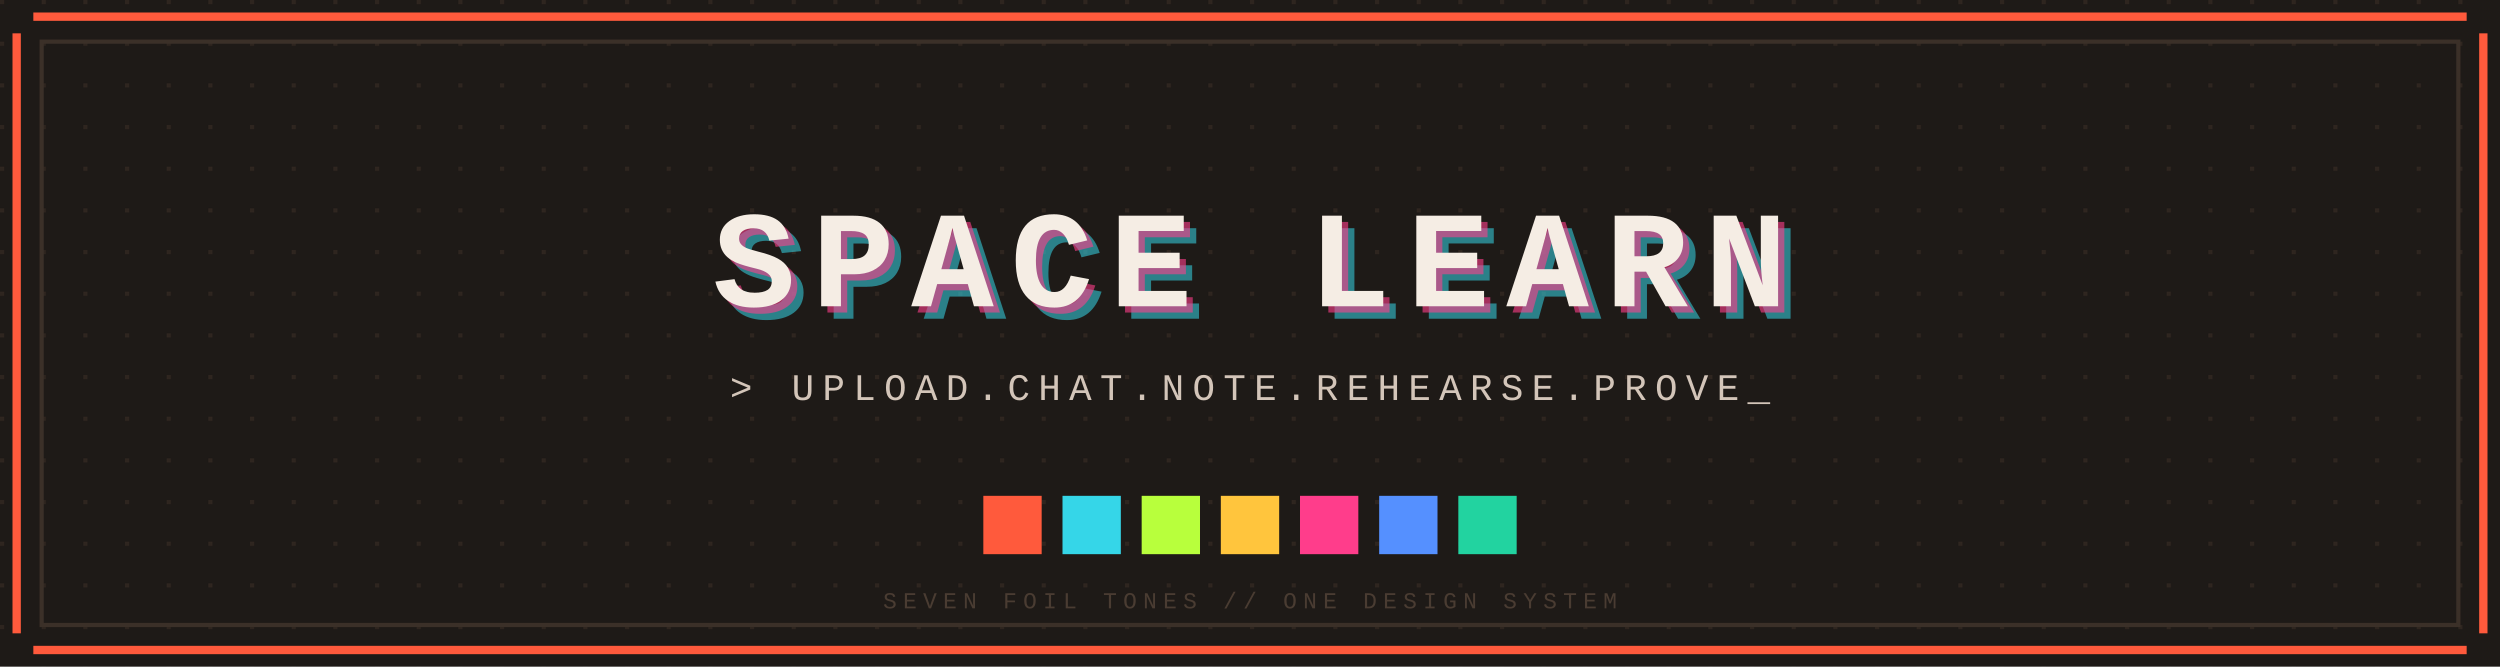
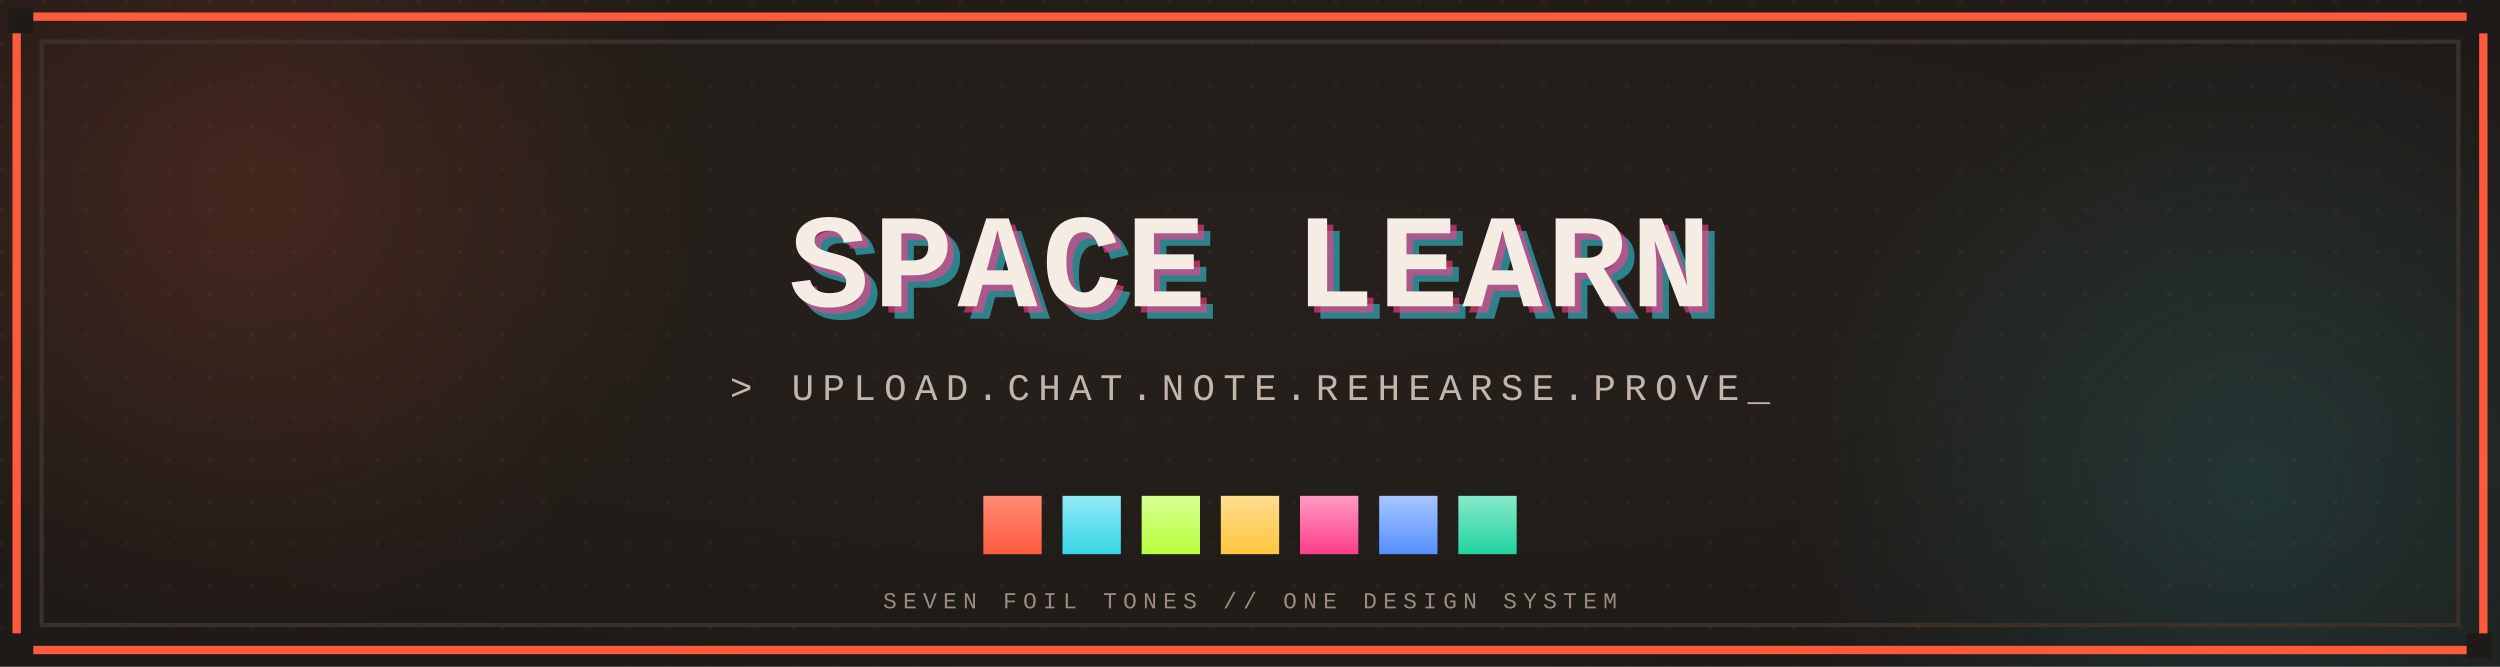
<svg xmlns="http://www.w3.org/2000/svg" width="1200" height="320" viewBox="0 0 1200 320">
  <defs>
    <pattern id="grid" width="20" height="20" patternUnits="userSpaceOnUse">
      <rect width="20" height="20" fill="#1e1a17" />
      <rect width="2" height="2" fill="#2e251f" />
    </pattern>
+     <radialGradient id="glow" cx="50%" cy="42%" r="65%">
+       <stop offset="0%" stop-color="#2e2820" />
+       <stop offset="55%" stop-color="#262119" />
+       <stop offset="100%" stop-color="#1e1a17" />
+     </radialGradient>
+     <radialGradient id="corner-brand" cx="50%" cy="50%" r="50%">
+       <stop offset="0%" stop-color="#ff5a3c" stop-opacity="0.16" />
+       <stop offset="100%" stop-color="#ff5a3c" stop-opacity="0" />
+     </radialGradient>
+     <radialGradient id="corner-sky" cx="50%" cy="50%" r="50%">
+       <stop offset="0%" stop-color="#35d6e8" stop-opacity="0.14" />
+       <stop offset="100%" stop-color="#35d6e8" stop-opacity="0" />
+     </radialGradient>
+     <linearGradient id="sw-brand" x1="0" y1="0" x2="0" y2="1">
+       <stop offset="0%" stop-color="#ff8b76" />
+       <stop offset="100%" stop-color="#ff5a3c" />
+     </linearGradient>
+     <linearGradient id="sw-sky" x1="0" y1="0" x2="0" y2="1">
+       <stop offset="0%" stop-color="#92eaf4" />
+       <stop offset="100%" stop-color="#35d6e8" />
+     </linearGradient>
+     <linearGradient id="sw-mint" x1="0" y1="0" x2="0" y2="1">
+       <stop offset="0%" stop-color="#d8ff92" />
+       <stop offset="100%" stop-color="#b8ff3c" />
+     </linearGradient>
+     <linearGradient id="sw-sun" x1="0" y1="0" x2="0" y2="1">
+       <stop offset="0%" stop-color="#ffdd8f" />
+       <stop offset="100%" stop-color="#ffc53d" />
+     </linearGradient>
+     <linearGradient id="sw-coral" x1="0" y1="0" x2="0" y2="1">
+       <stop offset="0%" stop-color="#ff9ac1" />
+       <stop offset="100%" stop-color="#ff3d8b" />
+     </linearGradient>
+     <linearGradient id="sw-azure" x1="0" y1="0" x2="0" y2="1">
+       <stop offset="0%" stop-color="#a6c6ff" />
+       <stop offset="100%" stop-color="#5590ff" />
+     </linearGradient>
+     <linearGradient id="sw-jade" x1="0" y1="0" x2="0" y2="1">
+       <stop offset="0%" stop-color="#86e9c9" />
+       <stop offset="100%" stop-color="#22d3a0" />
+     </linearGradient>
  </defs>
-   <rect width="1200" height="320" fill="url(#grid)" />
+   <rect width="1200" height="320" fill="url(#glow)" />
+   <rect width="1200" height="320" fill="url(#grid)" opacity="0.5" />
+   <circle cx="120" cy="90" r="220" fill="url(#corner-brand)" />
+   <circle cx="1080" cy="230" r="220" fill="url(#corner-sky)" />
  <rect x="8" y="8" width="1184" height="304" fill="none" stroke="#ff5a3c" stroke-width="4" />
  <rect x="20" y="20" width="1160" height="280" fill="none" stroke="#3b3028" stroke-width="2" />
  <rect x="4" y="4" width="12" height="12" fill="#1e1a17" />
  <rect x="1184" y="4" width="12" height="12" fill="#1e1a17" />
  <rect x="4" y="304" width="12" height="12" fill="#1e1a17" />
  <rect x="1184" y="304" width="12" height="12" fill="#1e1a17" />
-   <text x="606" y="153" text-anchor="middle" font-family="'Courier New', monospace" font-weight="700" font-size="66" letter-spacing="8" fill="#35d6e8" opacity="0.55">SPACE LEARN</text>
-   <text x="603" y="150" text-anchor="middle" font-family="'Courier New', monospace" font-weight="700" font-size="66" letter-spacing="8" fill="#ff3d8b" opacity="0.6">SPACE LEARN</text>
-   <text x="600" y="147" text-anchor="middle" font-family="'Courier New', monospace" font-weight="700" font-size="66" letter-spacing="8" fill="#f5ede4">SPACE LEARN</text>
-   <text x="600" y="192" text-anchor="middle" font-family="'Courier New', monospace" font-size="18" letter-spacing="4" fill="#d3c5b9">&gt; UPLOAD.CHAT.NOTE.REHEARSE.PROVE_</text>
+   <text x="606" y="153" text-anchor="middle" font-family="'Courier New', monospace" font-weight="700" font-size="64" letter-spacing="2" fill="#35d6e8" opacity="0.55">SPACE LEARN</text>
+   <text x="603" y="150" text-anchor="middle" font-family="'Courier New', monospace" font-weight="700" font-size="64" letter-spacing="2" fill="#ff3d8b" opacity="0.6">SPACE LEARN</text>
+   <text x="600" y="147" text-anchor="middle" font-family="'Courier New', monospace" font-weight="700" font-size="64" letter-spacing="2" fill="#f5ede4">SPACE LEARN</text>
+   <text x="600" y="192" text-anchor="middle" font-family="'Courier New', monospace" font-size="18" letter-spacing="4" fill="#c4b5aa">&gt; UPLOAD.CHAT.NOTE.REHEARSE.PROVE_</text>
  <g>
-     <rect x="472" y="238" width="28" height="28" fill="#ff5a3c" />
-     <rect x="510" y="238" width="28" height="28" fill="#35d6e8" />
-     <rect x="548" y="238" width="28" height="28" fill="#b8ff3c" />
-     <rect x="586" y="238" width="28" height="28" fill="#ffc53d" />
-     <rect x="624" y="238" width="28" height="28" fill="#ff3d8b" />
-     <rect x="662" y="238" width="28" height="28" fill="#5590ff" />
-     <rect x="700" y="238" width="28" height="28" fill="#22d3a0" />
+     <rect x="472" y="238" width="28" height="28" fill="url(#sw-brand)" />
+     <rect x="510" y="238" width="28" height="28" fill="url(#sw-sky)" />
+     <rect x="548" y="238" width="28" height="28" fill="url(#sw-mint)" />
+     <rect x="586" y="238" width="28" height="28" fill="url(#sw-sun)" />
+     <rect x="624" y="238" width="28" height="28" fill="url(#sw-coral)" />
+     <rect x="662" y="238" width="28" height="28" fill="url(#sw-azure)" />
+     <rect x="700" y="238" width="28" height="28" fill="url(#sw-jade)" />
  </g>
-   <text x="600" y="292" text-anchor="middle" font-family="'Courier New', monospace" font-size="11" letter-spacing="3" fill="#4a3c32">SEVEN FOIL TONES // ONE DESIGN SYSTEM</text>
+   <text x="600" y="292" text-anchor="middle" font-family="'Courier New', monospace" font-size="11" letter-spacing="3" fill="#9c8b80">SEVEN FOIL TONES // ONE DESIGN SYSTEM</text>
</svg>
